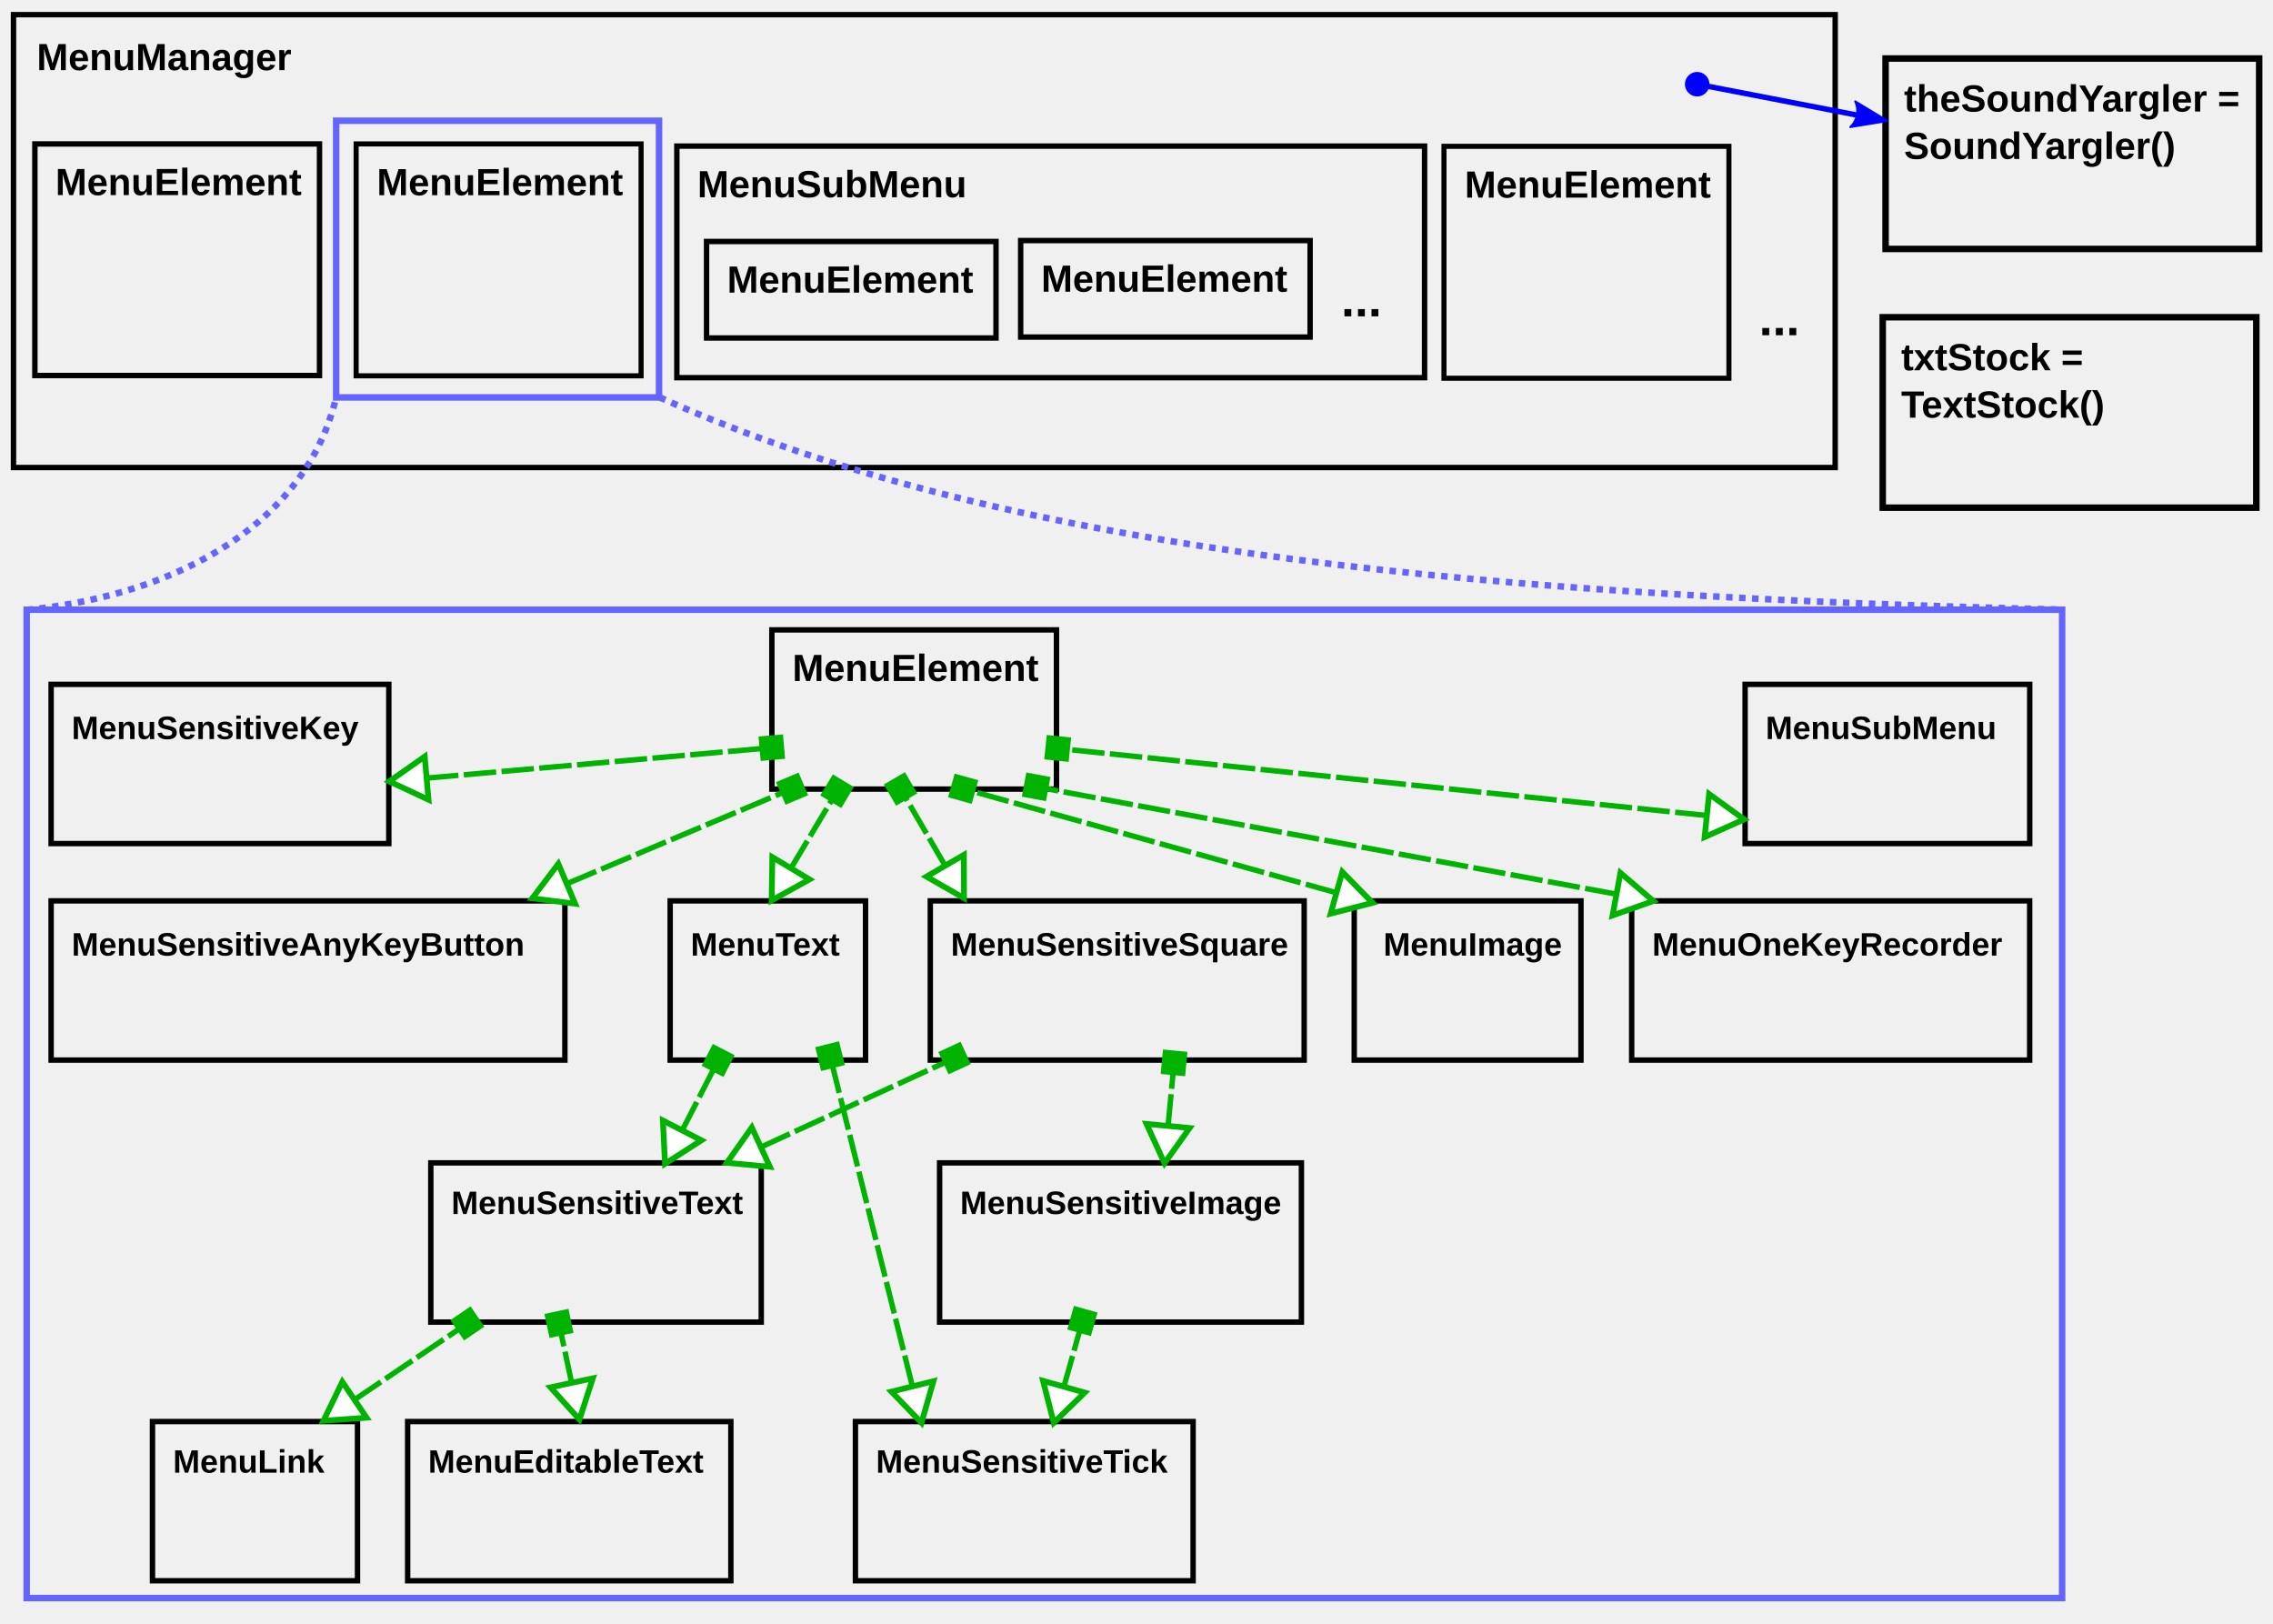
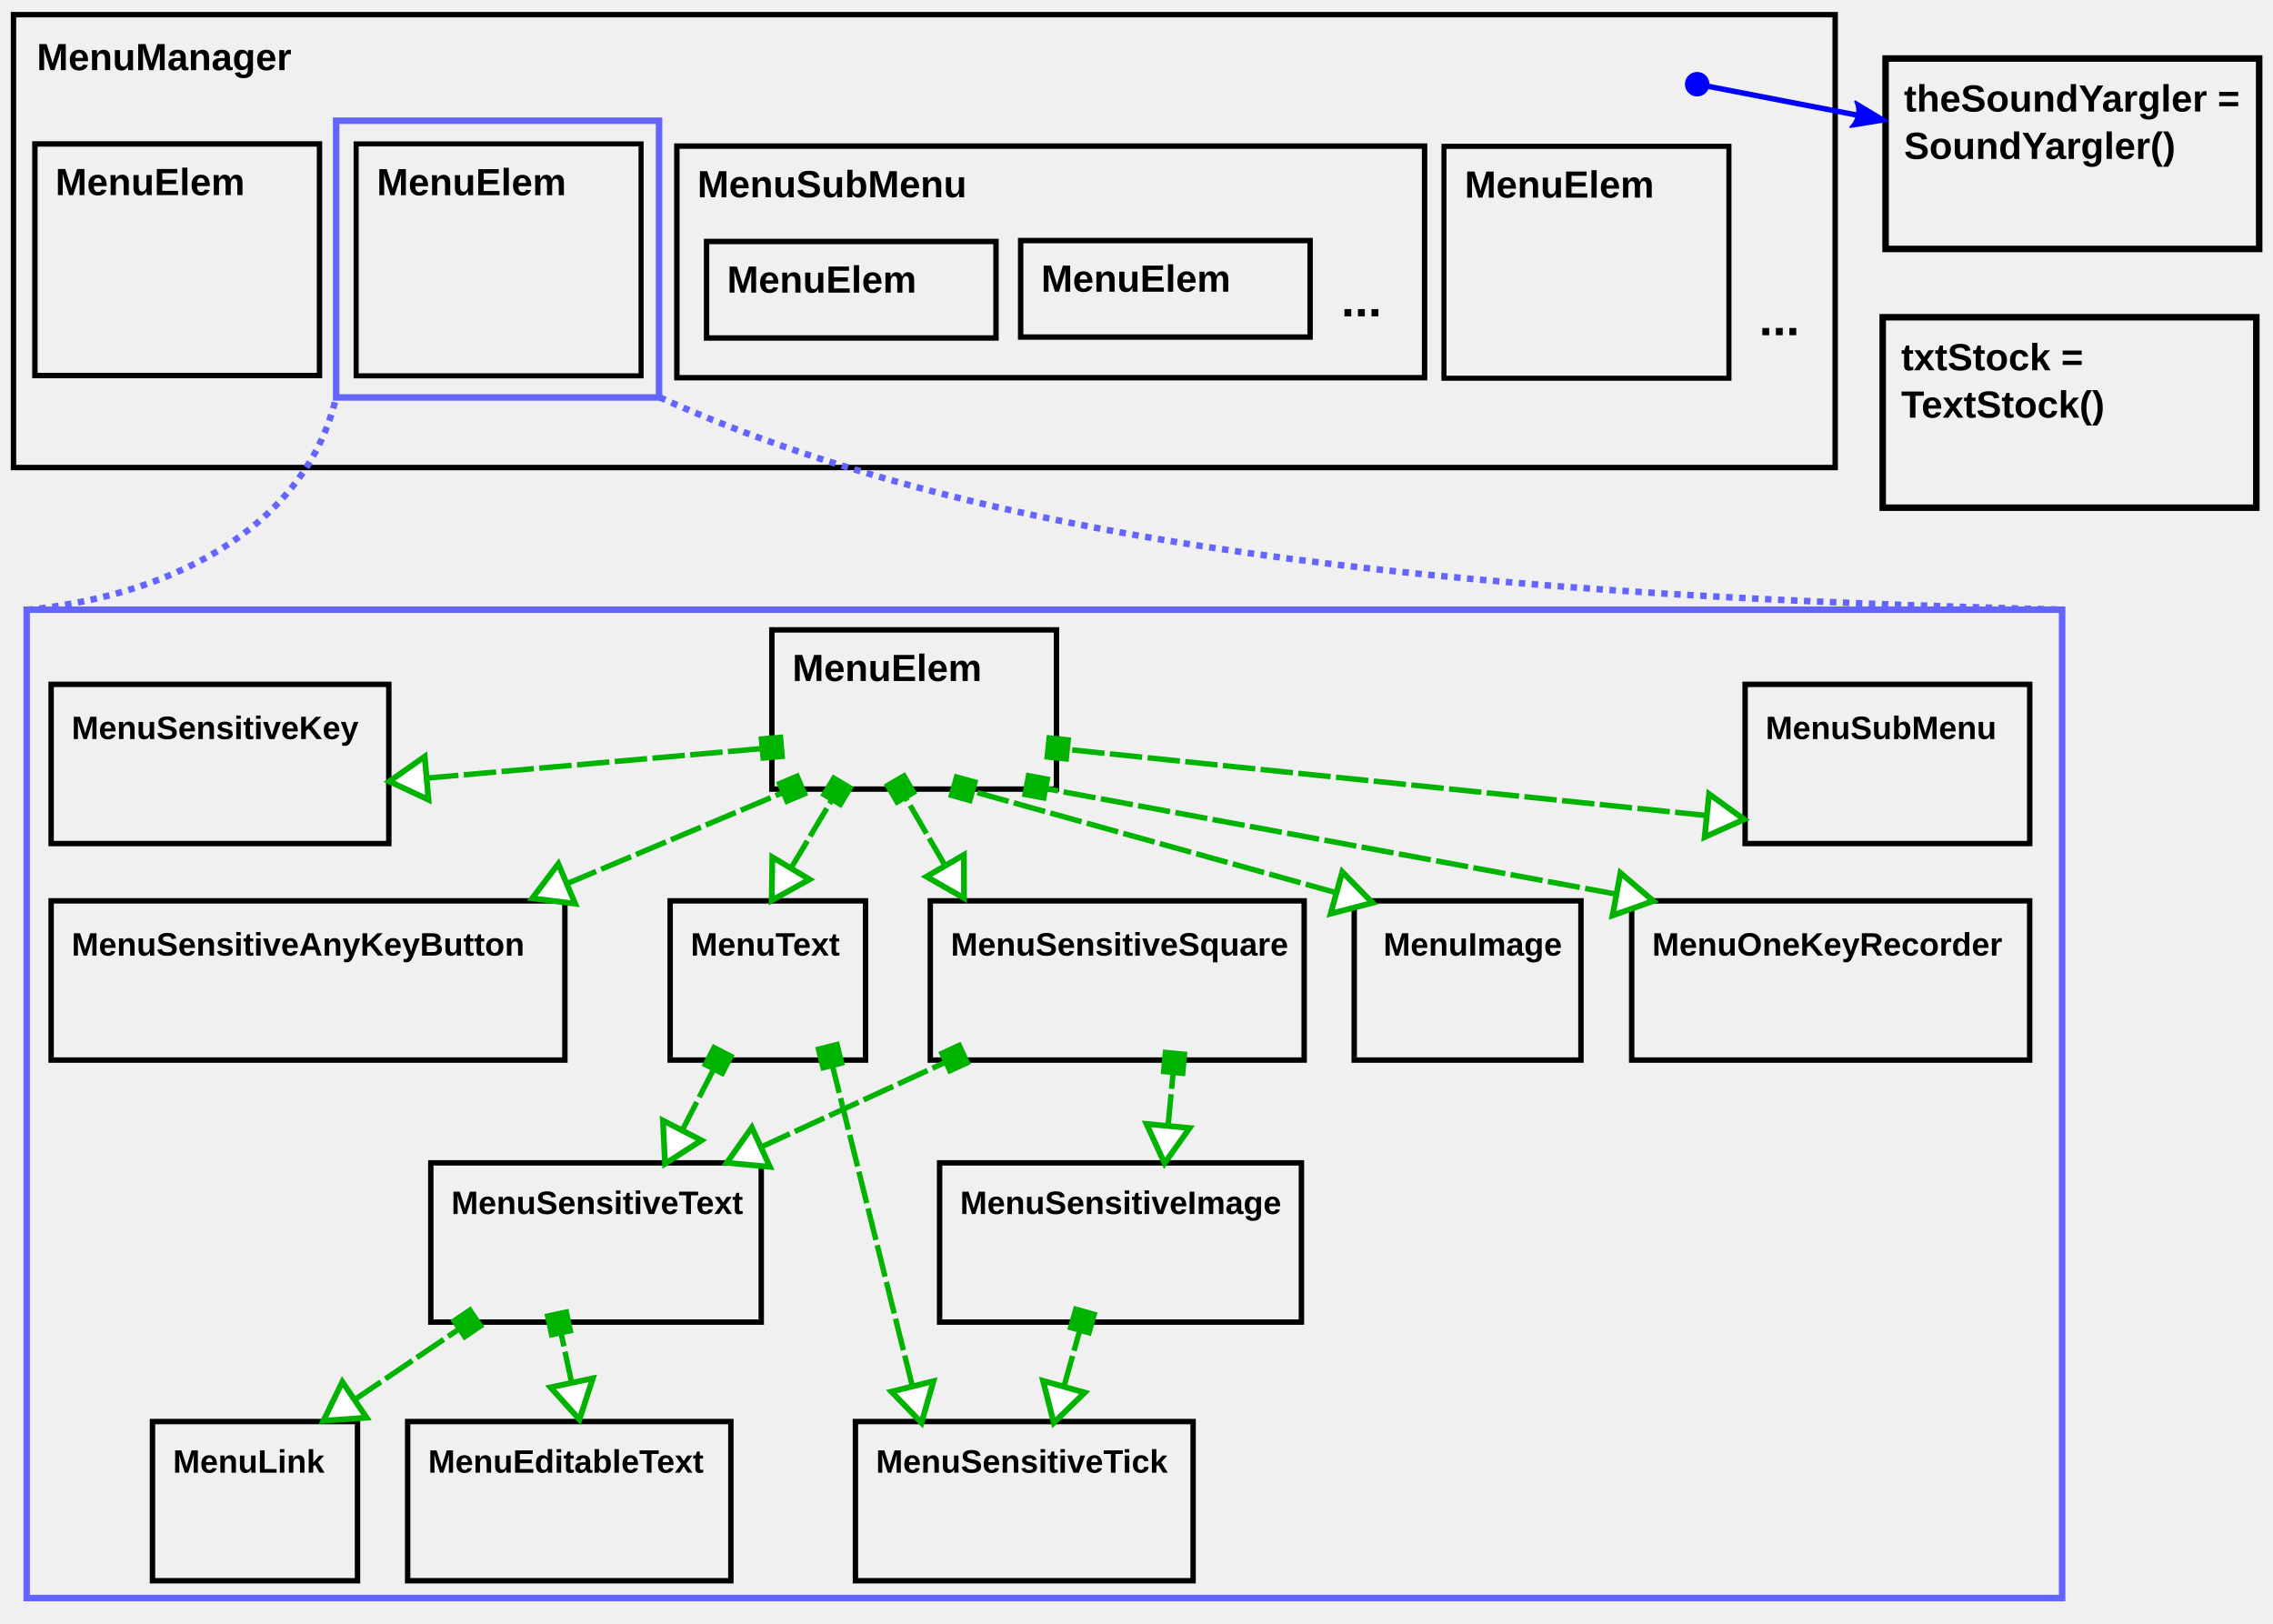
<svg xmlns="http://www.w3.org/2000/svg" width="1050" height="750" viewBox="0 0 1050 750" id="svg2" version="1.1">
  <defs id="defs4">
    <marker orient="auto" refY="0" refX="0" id="EmptyTriangleInL" style="overflow:visible">
      <path id="path4899" d="m 5.77,0 -8.65,5 0,-10 8.65,5 z" style="fill:#ffffff;fill-rule:evenodd;stroke:#00b300;stroke-width:1pt;stroke-opacity:1" transform="matrix(-0.8,0,0,-0.8,4.8,0)" />
    </marker>
    <marker orient="auto" refY="0" refX="0" id="SquareM-2" style="overflow:visible">
      <path id="path4821-5" d="M -5,-5 -5,5 5,5 5,-5 -5,-5 Z" style="fill:#00b300;fill-opacity:1;fill-rule:evenodd;stroke:#00b300;stroke-width:1pt;stroke-opacity:1" transform="scale(0.4,0.4)" />
    </marker>
    <marker orient="auto" refY="0" refX="0" id="EmptyTriangleInL-7" style="overflow:visible">
      <path id="path4899-5" d="m 5.77,0 -8.65,5 0,-10 8.65,5 z" style="fill:#ffffff;fill-rule:evenodd;stroke:#00b300;stroke-width:1pt;stroke-opacity:1" transform="matrix(-0.8,0,0,-0.8,4.8,0)" />
    </marker>
    <marker orient="auto" refY="0" refX="0" id="SquareM-2-8" style="overflow:visible">
      <path id="path4821-5-1" d="M -5,-5 -5,5 5,5 5,-5 -5,-5 Z" style="fill:#00b300;fill-opacity:1;fill-rule:evenodd;stroke:#00b300;stroke-width:1pt;stroke-opacity:1" transform="scale(0.4,0.4)" />
    </marker>
    <marker orient="auto" refY="0" refX="0" id="EmptyTriangleInL-77" style="overflow:visible">
      <path id="path4899-8" d="m 5.77,0 -8.65,5 0,-10 8.65,5 z" style="fill:#ffffff;fill-rule:evenodd;stroke:#00b300;stroke-width:1pt;stroke-opacity:1" transform="matrix(-0.8,0,0,-0.8,4.8,0)" />
    </marker>
    <marker orient="auto" refY="0" refX="0" id="SquareM-2-7" style="overflow:visible">
      <path id="path4821-5-5" d="M -5,-5 -5,5 5,5 5,-5 -5,-5 Z" style="fill:#00b300;fill-opacity:1;fill-rule:evenodd;stroke:#00b300;stroke-width:1pt;stroke-opacity:1" transform="scale(0.4,0.4)" />
    </marker>
    <marker orient="auto" refY="0" refX="0" id="EmptyTriangleInL-4" style="overflow:visible">
      <path id="path4899-83" d="m 5.77,0 -8.65,5 0,-10 8.65,5 z" style="fill:#ffffff;fill-rule:evenodd;stroke:#00b300;stroke-width:1pt;stroke-opacity:1" transform="matrix(-0.8,0,0,-0.8,4.8,0)" />
    </marker>
    <marker orient="auto" refY="0" refX="0" id="SquareM-2-6" style="overflow:visible">
      <path id="path4821-5-9" d="M -5,-5 -5,5 5,5 5,-5 -5,-5 Z" style="fill:#00b300;fill-opacity:1;fill-rule:evenodd;stroke:#00b300;stroke-width:1pt;stroke-opacity:1" transform="scale(0.4,0.4)" />
    </marker>
    <marker orient="auto" refY="0" refX="0" id="EmptyTriangleInL-76" style="overflow:visible">
      <path id="path4899-3" d="m 5.77,0 -8.65,5 0,-10 8.65,5 z" style="fill:#ffffff;fill-rule:evenodd;stroke:#00b300;stroke-width:1pt;stroke-opacity:1" transform="matrix(-0.8,0,0,-0.8,4.8,0)" />
    </marker>
    <marker orient="auto" refY="0" refX="0" id="SquareM-2-63" style="overflow:visible">
      <path id="path4821-5-8" d="M -5,-5 -5,5 5,5 5,-5 -5,-5 Z" style="fill:#00b300;fill-opacity:1;fill-rule:evenodd;stroke:#00b300;stroke-width:1pt;stroke-opacity:1" transform="scale(0.4,0.4)" />
    </marker>
    <marker orient="auto" refY="0" refX="0" id="EmptyTriangleInL-0" style="overflow:visible">
      <path id="path4899-81" d="m 5.77,0 -8.65,5 0,-10 8.65,5 z" style="fill:#ffffff;fill-rule:evenodd;stroke:#00b300;stroke-width:1pt;stroke-opacity:1" transform="matrix(-0.8,0,0,-0.8,4.8,0)" />
    </marker>
    <marker orient="auto" refY="0" refX="0" id="SquareM-2-9" style="overflow:visible">
      <path id="path4821-5-7" d="M -5,-5 -5,5 5,5 5,-5 -5,-5 Z" style="fill:#00b300;fill-opacity:1;fill-rule:evenodd;stroke:#00b300;stroke-width:1pt;stroke-opacity:1" transform="scale(0.4,0.4)" />
    </marker>
    <marker orient="auto" refY="0" refX="0" id="EmptyTriangleInL-41" style="overflow:visible">
      <path id="path4899-0" d="m 5.77,0 -8.65,5 0,-10 8.65,5 z" style="fill:#ffffff;fill-rule:evenodd;stroke:#00b300;stroke-width:1pt;stroke-opacity:1" transform="matrix(-0.8,0,0,-0.8,4.8,0)" />
    </marker>
    <marker orient="auto" refY="0" refX="0" id="SquareM-2-3" style="overflow:visible">
      <path id="path4821-5-81" d="M -5,-5 -5,5 5,5 5,-5 -5,-5 Z" style="fill:#00b300;fill-opacity:1;fill-rule:evenodd;stroke:#00b300;stroke-width:1pt;stroke-opacity:1" transform="scale(0.4,0.4)" />
    </marker>
    <marker orient="auto" refY="0" refX="0" id="Arrow2Mstart-9" style="overflow:visible">
      <path id="path4772-08" style="fill:#0000ff;fill-opacity:1;fill-rule:evenodd;stroke:#0000ff;stroke-width:0.625;stroke-linejoin:round;stroke-opacity:1" d="M 8.719,4.034 -2.207,0.016 8.719,-4.002 c -1.745,2.372 -1.735,5.617 -6e-7,8.035 z" transform="scale(0.6,0.6)" />
    </marker>
    <marker orient="auto" refY="0" refX="0" id="DotM-09" style="overflow:visible">
      <path id="path4812-38" d="m -2.5,-1 c 0,2.76 -2.24,5 -5,5 -2.76,0 -5,-2.24 -5,-5 0,-2.76 2.24,-5 5,-5 2.76,0 5,2.24 5,5 z" style="fill:#0000ff;fill-opacity:1;fill-rule:evenodd;stroke:#0000ff;stroke-width:1pt;stroke-opacity:1" transform="matrix(0.4,0,0,0.4,2.96,0.4)" />
    </marker>
    <marker orient="auto" refY="0" refX="0" id="EmptyTriangleInL-77-8" style="overflow:visible">
      <path id="path4899-8-9" d="m 5.77,0 -8.65,5 0,-10 8.65,5 z" style="fill:#ffffff;fill-rule:evenodd;stroke:#00b300;stroke-width:1pt;stroke-opacity:1" transform="matrix(-0.8,0,0,-0.8,4.8,0)" />
    </marker>
    <marker orient="auto" refY="0" refX="0" id="SquareM-2-7-6" style="overflow:visible">
      <path id="path4821-5-5-0" d="M -5,-5 -5,5 5,5 5,-5 -5,-5 Z" style="fill:#00b300;fill-opacity:1;fill-rule:evenodd;stroke:#00b300;stroke-width:1pt;stroke-opacity:1" transform="scale(0.4,0.4)" />
    </marker>
    <marker orient="auto" refY="0" refX="0" id="EmptyTriangleInL-77-4" style="overflow:visible">
      <path id="path4899-8-2" d="m 5.77,0 -8.65,5 0,-10 8.65,5 z" style="fill:#ffffff;fill-rule:evenodd;stroke:#00b300;stroke-width:1pt;stroke-opacity:1" transform="matrix(-0.8,0,0,-0.8,4.8,0)" />
    </marker>
    <marker orient="auto" refY="0" refX="0" id="SquareM-2-7-1" style="overflow:visible">
      <path id="path4821-5-5-7" d="M -5,-5 -5,5 5,5 5,-5 -5,-5 Z" style="fill:#00b300;fill-opacity:1;fill-rule:evenodd;stroke:#00b300;stroke-width:1pt;stroke-opacity:1" transform="scale(0.4,0.4)" />
    </marker>
    <marker orient="auto" refY="0" refX="0" id="EmptyTriangleInL-77-7" style="overflow:visible">
      <path id="path4899-8-5" d="m 5.77,0 -8.65,5 0,-10 8.65,5 z" style="fill:#ffffff;fill-rule:evenodd;stroke:#00b300;stroke-width:1pt;stroke-opacity:1" transform="matrix(-0.8,0,0,-0.8,4.8,0)" />
    </marker>
    <marker orient="auto" refY="0" refX="0" id="SquareM-2-7-7" style="overflow:visible">
      <path id="path4821-5-5-2" d="M -5,-5 -5,5 5,5 5,-5 -5,-5 Z" style="fill:#00b300;fill-opacity:1;fill-rule:evenodd;stroke:#00b300;stroke-width:1pt;stroke-opacity:1" transform="scale(0.4,0.4)" />
    </marker>
    <marker orient="auto" refY="0" refX="0" id="EmptyTriangleInL-77-3" style="overflow:visible">
      <path id="path4899-8-7" d="m 5.77,0 -8.65,5 0,-10 8.65,5 z" style="fill:#ffffff;fill-rule:evenodd;stroke:#00b300;stroke-width:1pt;stroke-opacity:1" transform="matrix(-0.8,0,0,-0.8,4.8,0)" />
    </marker>
    <marker orient="auto" refY="0" refX="0" id="SquareM-2-7-76" style="overflow:visible">
      <path id="path4821-5-5-79" d="M -5,-5 -5,5 5,5 5,-5 -5,-5 Z" style="fill:#00b300;fill-opacity:1;fill-rule:evenodd;stroke:#00b300;stroke-width:1pt;stroke-opacity:1" transform="scale(0.4,0.4)" />
    </marker>
    <marker orient="auto" refY="0" refX="0" id="EmptyTriangleInL-77-0" style="overflow:visible">
      <path id="path4899-8-4" d="m 5.77,0 -8.65,5 0,-10 8.65,5 z" style="fill:#ffffff;fill-rule:evenodd;stroke:#00b300;stroke-width:1pt;stroke-opacity:1" transform="matrix(-0.8,0,0,-0.8,4.8,0)" />
    </marker>
    <marker orient="auto" refY="0" refX="0" id="SquareM-2-7-73" style="overflow:visible">
      <path id="path4821-5-5-5" d="M -5,-5 -5,5 5,5 5,-5 -5,-5 Z" style="fill:#00b300;fill-opacity:1;fill-rule:evenodd;stroke:#00b300;stroke-width:1pt;stroke-opacity:1" transform="scale(0.4,0.4)" />
    </marker>
    <marker orient="auto" refY="0" refX="0" id="EmptyTriangleInL-77-05" style="overflow:visible">
      <path id="path4899-8-1" d="m 5.77,0 -8.65,5 0,-10 8.65,5 z" style="fill:#ffffff;fill-rule:evenodd;stroke:#00b300;stroke-width:1pt;stroke-opacity:1" transform="matrix(-0.8,0,0,-0.8,4.8,0)" />
    </marker>
    <marker orient="auto" refY="0" refX="0" id="SquareM-2-7-78" style="overflow:visible">
      <path id="path4821-5-5-6" d="M -5,-5 -5,5 5,5 5,-5 -5,-5 Z" style="fill:#00b300;fill-opacity:1;fill-rule:evenodd;stroke:#00b300;stroke-width:1pt;stroke-opacity:1" transform="scale(0.4,0.4)" />
    </marker>
    <marker orient="auto" refY="0" refX="0" id="EmptyTriangleInL-77-2" style="overflow:visible">
      <path id="path4899-8-57" d="m 5.77,0 -8.65,5 0,-10 8.65,5 z" style="fill:#ffffff;fill-rule:evenodd;stroke:#00b300;stroke-width:1pt;stroke-opacity:1" transform="matrix(-0.8,0,0,-0.8,4.8,0)" />
    </marker>
    <marker orient="auto" refY="0" refX="0" id="SquareM-2-7-75" style="overflow:visible">
      <path id="path4821-5-5-68" d="M -5,-5 -5,5 5,5 5,-5 -5,-5 Z" style="fill:#00b300;fill-opacity:1;fill-rule:evenodd;stroke:#00b300;stroke-width:1pt;stroke-opacity:1" transform="scale(0.4,0.4)" />
    </marker>
  </defs>
  <g id="layer1" transform="translate(0,-302.3621)">
    <rect style="fill:none;fill-opacity:1;stroke:#000000;stroke-width:2.5;stroke-miterlimit:4;stroke-dasharray:none;stroke-dashoffset:11.75;stroke-opacity:1" id="rect4136" width="841.518" height="209.178" x="6.232" y="309.135" />
    <text xml:space="preserve" style="font-style:normal;font-variant:normal;font-weight:bold;font-stretch:normal;font-size:17.5px;line-height:125%;font-family:Arial;-inkscape-font-specification:'Arial Bold';letter-spacing:0px;word-spacing:0px;fill:#000000;fill-opacity:1;stroke:none;stroke-width:1px;stroke-linecap:butt;stroke-linejoin:miter;stroke-opacity:1" x="16.976" y="334.765" id="text4138">
      <tspan id="tspan4140" x="16.976" y="334.765" style="font-style:normal;font-variant:normal;font-weight:bold;font-stretch:normal;font-size:17.5px;font-family:Arial;-inkscape-font-specification:'Arial Bold'">MenuManager</tspan>
    </text>
    <rect style="fill:none;fill-opacity:1;stroke:#000000;stroke-width:2.5;stroke-miterlimit:4;stroke-dasharray:none;stroke-dashoffset:11.75;stroke-opacity:1" id="rect6033" width="131.479" height="106.966" x="16.112" y="368.85" />
    <text xml:space="preserve" style="font-style:normal;font-variant:normal;font-weight:bold;font-stretch:normal;font-size:17.5px;line-height:125%;font-family:Arial;-inkscape-font-specification:'Arial Bold';letter-spacing:0px;word-spacing:0px;fill:#000000;fill-opacity:1;stroke:none;stroke-width:1px;stroke-linecap:butt;stroke-linejoin:miter;stroke-opacity:1" x="25.585" y="392.475" id="text4138-6">
-       <tspan id="tspan4140-0" x="25.585" y="392.475" style="font-style:normal;font-variant:normal;font-weight:bold;font-stretch:normal;font-size:17.5px;font-family:Arial;-inkscape-font-specification:'Arial Bold'">MenuElement</tspan>
+       <tspan id="tspan4140-0" x="25.585" y="392.475" style="font-style:normal;font-variant:normal;font-weight:bold;font-stretch:normal;font-size:17.5px;font-family:Arial;-inkscape-font-specification:'Arial Bold'">MenuElem</tspan>
    </text>
    <rect style="fill:none;fill-opacity:1;stroke:#000000;stroke-width:2.349;stroke-miterlimit:4;stroke-dasharray:none;stroke-dashoffset:11.75;stroke-opacity:1" id="rect6033-5" width="131.63" height="107.117" x="164.514" y="368.835" />
    <text xml:space="preserve" style="font-style:normal;font-variant:normal;font-weight:bold;font-stretch:normal;font-size:17.5px;line-height:125%;font-family:Arial;-inkscape-font-specification:'Arial Bold';letter-spacing:0px;word-spacing:0px;fill:#000000;fill-opacity:1;stroke:none;stroke-width:1px;stroke-linecap:butt;stroke-linejoin:miter;stroke-opacity:1" x="174.062" y="392.535" id="text4138-6-5">
-       <tspan id="tspan4140-0-7" x="174.062" y="392.535" style="font-style:normal;font-variant:normal;font-weight:bold;font-stretch:normal;font-size:17.5px;font-family:Arial;-inkscape-font-specification:'Arial Bold'">MenuElement</tspan>
+       <tspan id="tspan4140-0-7" x="174.062" y="392.535" style="font-style:normal;font-variant:normal;font-weight:bold;font-stretch:normal;font-size:17.5px;font-family:Arial;-inkscape-font-specification:'Arial Bold'">MenuElem</tspan>
    </text>
    <rect style="fill:none;fill-opacity:1;stroke:#000000;stroke-width:2.349;stroke-miterlimit:4;stroke-dasharray:none;stroke-dashoffset:11.75;stroke-opacity:1" id="rect6033-4" width="131.63" height="107.117" x="667.035" y="369.949" />
    <text xml:space="preserve" style="font-style:normal;font-variant:normal;font-weight:bold;font-stretch:normal;font-size:17.5px;line-height:125%;font-family:Arial;-inkscape-font-specification:'Arial Bold';letter-spacing:0px;word-spacing:0px;fill:#000000;fill-opacity:1;stroke:none;stroke-width:1px;stroke-linecap:butt;stroke-linejoin:miter;stroke-opacity:1" x="676.584" y="393.649" id="text4138-6-0">
-       <tspan id="tspan4140-0-9" x="676.584" y="393.649" style="font-style:normal;font-variant:normal;font-weight:bold;font-stretch:normal;font-size:17.5px;font-family:Arial;-inkscape-font-specification:'Arial Bold'">MenuElement</tspan>
+       <tspan id="tspan4140-0-9" x="676.584" y="393.649" style="font-style:normal;font-variant:normal;font-weight:bold;font-stretch:normal;font-size:17.5px;font-family:Arial;-inkscape-font-specification:'Arial Bold'">MenuElem</tspan>
    </text>
    <text xml:space="preserve" style="font-style:normal;font-weight:normal;font-size:40px;line-height:125%;font-family:sans-serif;letter-spacing:0px;word-spacing:0px;fill:#000000;fill-opacity:1;stroke:none;stroke-width:1px;stroke-linecap:butt;stroke-linejoin:miter;stroke-opacity:1" x="812.572" y="457.192" id="text4272">
      <tspan id="tspan4274" x="812.572" y="457.192" style="font-style:normal;font-variant:normal;font-weight:bold;font-stretch:normal;font-size:22.5px;font-family:Arial;-inkscape-font-specification:'Arial Bold'">...</tspan>
    </text>
    <rect style="fill:none;fill-opacity:1;stroke:#000000;stroke-width:2.5;stroke-miterlimit:4;stroke-dasharray:none;stroke-dashoffset:11.75;stroke-opacity:1" id="rect6033-5-3" width="345.411" height="106.966" x="312.666" y="369.848" />
    <text xml:space="preserve" style="font-style:normal;font-variant:normal;font-weight:bold;font-stretch:normal;font-size:17.5px;line-height:125%;font-family:Arial;-inkscape-font-specification:'Arial Bold';letter-spacing:0px;word-spacing:0px;fill:#000000;fill-opacity:1;stroke:none;stroke-width:1px;stroke-linecap:butt;stroke-linejoin:miter;stroke-opacity:1" x="322.139" y="393.473" id="text4138-6-5-8">
      <tspan id="tspan4140-0-7-9" x="322.139" y="393.473" style="font-style:normal;font-variant:normal;font-weight:bold;font-stretch:normal;font-size:17.5px;font-family:Arial;-inkscape-font-specification:'Arial Bold'">MenuSubMenu</tspan>
    </text>
    <rect style="fill:none;fill-opacity:1;stroke:#000000;stroke-width:2.5;stroke-miterlimit:4;stroke-dasharray:none;stroke-dashoffset:11.75;stroke-opacity:1" id="rect6033-8" width="133.708" height="44.569" x="326.389" y="413.905" />
    <text xml:space="preserve" style="font-style:normal;font-variant:normal;font-weight:bold;font-stretch:normal;font-size:17.5px;line-height:125%;font-family:Arial;-inkscape-font-specification:'Arial Bold';letter-spacing:0px;word-spacing:0px;fill:#000000;fill-opacity:1;stroke:none;stroke-width:1px;stroke-linecap:butt;stroke-linejoin:miter;stroke-opacity:1" x="335.862" y="437.529" id="text4138-6-6">
-       <tspan id="tspan4140-0-2" x="335.862" y="437.529" style="font-style:normal;font-variant:normal;font-weight:bold;font-stretch:normal;font-size:17.5px;font-family:Arial;-inkscape-font-specification:'Arial Bold'">MenuElement</tspan>
+       <tspan id="tspan4140-0-2" x="335.862" y="437.529" style="font-style:normal;font-variant:normal;font-weight:bold;font-stretch:normal;font-size:17.5px;font-family:Arial;-inkscape-font-specification:'Arial Bold'">MenuElem</tspan>
    </text>
    <rect style="fill:none;fill-opacity:1;stroke:#000000;stroke-width:2.5;stroke-miterlimit:4;stroke-dasharray:none;stroke-dashoffset:11.75;stroke-opacity:1" id="rect6033-8-9" width="133.708" height="44.569" x="471.488" y="413.48" />
    <text xml:space="preserve" style="font-style:normal;font-variant:normal;font-weight:bold;font-stretch:normal;font-size:17.5px;line-height:125%;font-family:Arial;-inkscape-font-specification:'Arial Bold';letter-spacing:0px;word-spacing:0px;fill:#000000;fill-opacity:1;stroke:none;stroke-width:1px;stroke-linecap:butt;stroke-linejoin:miter;stroke-opacity:1" x="480.96" y="437.104" id="text4138-6-6-9">
-       <tspan id="tspan4140-0-2-5" x="480.96" y="437.104" style="font-style:normal;font-variant:normal;font-weight:bold;font-stretch:normal;font-size:17.5px;font-family:Arial;-inkscape-font-specification:'Arial Bold'">MenuElement</tspan>
+       <tspan id="tspan4140-0-2-5" x="480.96" y="437.104" style="font-style:normal;font-variant:normal;font-weight:bold;font-stretch:normal;font-size:17.5px;font-family:Arial;-inkscape-font-specification:'Arial Bold'">MenuElem</tspan>
    </text>
    <text xml:space="preserve" style="font-style:normal;font-weight:normal;font-size:40px;line-height:125%;font-family:sans-serif;letter-spacing:0px;word-spacing:0px;fill:#000000;fill-opacity:1;stroke:none;stroke-width:1px;stroke-linecap:butt;stroke-linejoin:miter;stroke-opacity:1" x="619.528" y="448.474" id="text4272-8">
      <tspan id="tspan4274-2" x="619.528" y="448.474" style="font-style:normal;font-variant:normal;font-weight:bold;font-stretch:normal;font-size:22.5px;font-family:Arial;-inkscape-font-specification:'Arial Bold'">...</tspan>
    </text>
    <rect style="fill:none;stroke:#000000;stroke-width:3;stroke-miterlimit:4;stroke-dasharray:none;stroke-opacity:1" id="rect4162-8" width="172.582" height="87.965" x="871.033" y="329.385" />
    <text xml:space="preserve" style="font-style:normal;font-weight:normal;font-size:40px;line-height:125%;font-family:sans-serif;letter-spacing:0px;word-spacing:0px;fill:#000000;fill-opacity:1;stroke:none;stroke-width:1px;stroke-linecap:butt;stroke-linejoin:miter;stroke-opacity:1" x="879.543" y="353.888" id="text4170-8-7-6">
      <tspan id="tspan4172-9-6-7" x="879.543" y="353.888" style="font-style:normal;font-variant:normal;font-weight:bold;font-stretch:normal;font-size:17.5px;font-family:Arial;-inkscape-font-specification:'Arial Bold'">theSoundYargler = </tspan>
      <tspan x="879.543" y="375.763" style="font-style:normal;font-variant:normal;font-weight:bold;font-stretch:normal;font-size:17.5px;font-family:Arial;-inkscape-font-specification:'Arial Bold'" id="tspan4467">SoundYargler()</tspan>
    </text>
    <rect style="fill:none;stroke:#6464ff;stroke-width:3;stroke-miterlimit:4;stroke-dasharray:none;stroke-dashoffset:0;stroke-opacity:1" id="rect26629-2" width="149.154" height="127.81" x="155.283" y="358.132" />
    <rect style="fill:none;stroke:#6464ff;stroke-width:3;stroke-miterlimit:4;stroke-dasharray:none;stroke-dashoffset:0;stroke-opacity:1" id="rect26629-2-7" width="940.257" height="456.508" x="12.333" y="583.992" />
    <rect style="fill:none;fill-opacity:1;stroke:#000000;stroke-width:2.5;stroke-miterlimit:4;stroke-dasharray:none;stroke-dashoffset:11.75;stroke-opacity:1" id="rect6033-1" width="131.479" height="73.539" x="356.553" y="593.299" />
    <text xml:space="preserve" style="font-style:normal;font-variant:normal;font-weight:bold;font-stretch:normal;font-size:17.5px;line-height:125%;font-family:Arial;-inkscape-font-specification:'Arial Bold';letter-spacing:0px;word-spacing:0px;fill:#000000;fill-opacity:1;stroke:none;stroke-width:1px;stroke-linecap:butt;stroke-linejoin:miter;stroke-opacity:1" x="366.026" y="616.924" id="text4138-6-66">
-       <tspan id="tspan4140-0-99" x="366.026" y="616.924" style="font-style:normal;font-variant:normal;font-weight:bold;font-stretch:normal;font-size:17.5px;font-family:Arial;-inkscape-font-specification:'Arial Bold'">MenuElement</tspan>
+       <tspan id="tspan4140-0-99" x="366.026" y="616.924" style="font-style:normal;font-variant:normal;font-weight:bold;font-stretch:normal;font-size:17.5px;font-family:Arial;-inkscape-font-specification:'Arial Bold'">MenuElem</tspan>
    </text>
    <rect style="fill:none;fill-opacity:1;stroke:#000000;stroke-width:2.5;stroke-miterlimit:4;stroke-dasharray:none;stroke-dashoffset:11.75;stroke-opacity:1" id="rect6033-1-3" width="155.992" height="73.539" x="23.615" y="618.466" />
    <text xml:space="preserve" style="font-style:normal;font-variant:normal;font-weight:bold;font-stretch:normal;font-size:15px;line-height:125%;font-family:Arial;-inkscape-font-specification:'Arial Bold';letter-spacing:0px;word-spacing:0px;fill:#000000;fill-opacity:1;stroke:none;stroke-width:1px;stroke-linecap:butt;stroke-linejoin:miter;stroke-opacity:1" x="33.088" y="643.743" id="text4138-6-66-7">
      <tspan id="tspan4140-0-99-1" x="33.088" y="643.743" style="font-style:normal;font-variant:normal;font-weight:bold;font-stretch:normal;font-size:15px;font-family:Arial;-inkscape-font-specification:'Arial Bold'">MenuSensitiveKey</tspan>
    </text>
    <rect style="fill:none;fill-opacity:1;stroke:#000000;stroke-width:2.5;stroke-miterlimit:4;stroke-dasharray:none;stroke-dashoffset:11.75;stroke-opacity:1" id="rect6033-1-5" width="167.134" height="73.539" x="434.044" y="839.488" />
    <text xml:space="preserve" style="font-style:normal;font-variant:normal;font-weight:bold;font-stretch:normal;font-size:15px;line-height:125%;font-family:Arial;-inkscape-font-specification:'Arial Bold';letter-spacing:0px;word-spacing:0px;fill:#000000;fill-opacity:1;stroke:none;stroke-width:1px;stroke-linecap:butt;stroke-linejoin:miter;stroke-opacity:1" x="443.517" y="863.112" id="text4138-6-66-8">
      <tspan id="tspan4140-0-99-8" x="443.517" y="863.112" style="font-style:normal;font-variant:normal;font-weight:bold;font-stretch:normal;font-size:15px;font-family:Arial;-inkscape-font-specification:'Arial Bold'">MenuSensitiveImage</tspan>
    </text>
    <rect style="fill:none;fill-opacity:1;stroke:#000000;stroke-width:2.5;stroke-miterlimit:4;stroke-dasharray:none;stroke-dashoffset:11.75;stroke-opacity:1" id="rect6033-1-2" width="155.992" height="73.539" x="395.159" y="958.967" />
    <text xml:space="preserve" style="font-style:normal;font-variant:normal;font-weight:bold;font-stretch:normal;font-size:15px;line-height:125%;font-family:Arial;-inkscape-font-specification:'Arial Bold';letter-spacing:0px;word-spacing:0px;fill:#000000;fill-opacity:1;stroke:none;stroke-width:1px;stroke-linecap:butt;stroke-linejoin:miter;stroke-opacity:1" x="404.631" y="982.592" id="text4138-6-66-4">
      <tspan id="tspan4140-0-99-2" x="404.631" y="982.592" style="font-style:normal;font-variant:normal;font-weight:bold;font-stretch:normal;font-size:15px;font-family:Arial;-inkscape-font-specification:'Arial Bold'">MenuSensitiveTick</tspan>
    </text>
    <rect style="fill:none;fill-opacity:1;stroke:#000000;stroke-width:2.5;stroke-miterlimit:4;stroke-dasharray:none;stroke-dashoffset:11.75;stroke-opacity:1" id="rect6033-1-3-7" width="237.331" height="73.539" x="23.615" y="718.466" />
    <text xml:space="preserve" style="font-style:normal;font-variant:normal;font-weight:bold;font-stretch:normal;font-size:15px;line-height:125%;font-family:Arial;-inkscape-font-specification:'Arial Bold';letter-spacing:0px;word-spacing:0px;fill:#000000;fill-opacity:1;stroke:none;stroke-width:1px;stroke-linecap:butt;stroke-linejoin:miter;stroke-opacity:1" x="33.088" y="743.743" id="text4138-6-66-7-5">
      <tspan id="tspan4140-0-99-1-1" x="33.088" y="743.743" style="font-style:normal;font-variant:normal;font-weight:bold;font-stretch:normal;font-size:15px;font-family:Arial;-inkscape-font-specification:'Arial Bold'">MenuSensitiveAnyKeyButton</tspan>
    </text>
    <rect style="fill:none;fill-opacity:1;stroke:#000000;stroke-width:2.5;stroke-miterlimit:4;stroke-dasharray:none;stroke-dashoffset:11.75;stroke-opacity:1" id="rect6033-1-3-4" width="172.706" height="73.539" x="429.744" y="718.466" />
    <text xml:space="preserve" style="font-style:normal;font-variant:normal;font-weight:bold;font-stretch:normal;font-size:15px;line-height:125%;font-family:Arial;-inkscape-font-specification:'Arial Bold';letter-spacing:0px;word-spacing:0px;fill:#000000;fill-opacity:1;stroke:none;stroke-width:1px;stroke-linecap:butt;stroke-linejoin:miter;stroke-opacity:1" x="439.217" y="743.743" id="text4138-6-66-7-0">
      <tspan id="tspan4140-0-99-1-5" x="439.217" y="743.743" style="font-style:normal;font-variant:normal;font-weight:bold;font-stretch:normal;font-size:15px;font-family:Arial;-inkscape-font-specification:'Arial Bold'">MenuSensitiveSquare</tspan>
    </text>
    <rect style="fill:none;fill-opacity:1;stroke:#000000;stroke-width:2.5;stroke-miterlimit:4;stroke-dasharray:none;stroke-dashoffset:11.75;stroke-opacity:1" id="rect6033-1-3-79" width="183.848" height="73.539" x="753.744" y="718.466" />
    <text xml:space="preserve" style="font-style:normal;font-variant:normal;font-weight:bold;font-stretch:normal;font-size:15px;line-height:125%;font-family:Arial;-inkscape-font-specification:'Arial Bold';letter-spacing:0px;word-spacing:0px;fill:#000000;fill-opacity:1;stroke:none;stroke-width:1px;stroke-linecap:butt;stroke-linejoin:miter;stroke-opacity:1" x="763.217" y="743.743" id="text4138-6-66-7-9">
      <tspan id="tspan4140-0-99-1-2" x="763.217" y="743.743" style="font-style:normal;font-variant:normal;font-weight:bold;font-stretch:normal;font-size:15px;font-family:Arial;-inkscape-font-specification:'Arial Bold'">MenuOneKeyRecorder</tspan>
    </text>
    <rect style="fill:none;fill-opacity:1;stroke:#000000;stroke-width:2.5;stroke-miterlimit:4;stroke-dasharray:none;stroke-dashoffset:11.75;stroke-opacity:1" id="rect6033-1-3-5" width="131.479" height="73.539" x="806.141" y="618.466" />
    <text xml:space="preserve" style="font-style:normal;font-variant:normal;font-weight:bold;font-stretch:normal;font-size:15px;line-height:125%;font-family:Arial;-inkscape-font-specification:'Arial Bold';letter-spacing:0px;word-spacing:0px;fill:#000000;fill-opacity:1;stroke:none;stroke-width:1px;stroke-linecap:butt;stroke-linejoin:miter;stroke-opacity:1" x="815.614" y="643.743" id="text4138-6-66-7-04">
      <tspan id="tspan4140-0-99-1-0" x="815.614" y="643.743" style="font-style:normal;font-variant:normal;font-weight:bold;font-stretch:normal;font-size:15px;font-family:Arial;-inkscape-font-specification:'Arial Bold'">MenuSubMenu</tspan>
    </text>
    <rect style="fill:none;fill-opacity:1;stroke:#000000;stroke-width:2.5;stroke-miterlimit:4;stroke-dasharray:none;stroke-dashoffset:11.75;stroke-opacity:1" id="rect6033-1-3-44" width="104.738" height="73.539" x="625.576" y="718.466" />
    <text xml:space="preserve" style="font-style:normal;font-variant:normal;font-weight:bold;font-stretch:normal;font-size:15px;line-height:125%;font-family:Arial;-inkscape-font-specification:'Arial Bold';letter-spacing:0px;word-spacing:0px;fill:#000000;fill-opacity:1;stroke:none;stroke-width:1px;stroke-linecap:butt;stroke-linejoin:miter;stroke-opacity:1" x="639.049" y="743.743" id="text4138-6-66-7-52">
      <tspan id="tspan4140-0-99-1-59" x="639.049" y="743.743" style="font-style:normal;font-variant:normal;font-weight:bold;font-stretch:normal;font-size:15px;font-family:Arial;-inkscape-font-specification:'Arial Bold'">MenuImage</tspan>
    </text>
    <rect style="fill:none;fill-opacity:1;stroke:#000000;stroke-width:2.5;stroke-miterlimit:4;stroke-dasharray:none;stroke-dashoffset:11.75;stroke-opacity:1" id="rect6033-1-3-1" width="90.253" height="73.539" x="309.576" y="718.466" />
    <text xml:space="preserve" style="font-style:normal;font-variant:normal;font-weight:bold;font-stretch:normal;font-size:15px;line-height:125%;font-family:Arial;-inkscape-font-specification:'Arial Bold';letter-spacing:0px;word-spacing:0px;fill:#000000;fill-opacity:1;stroke:none;stroke-width:1px;stroke-linecap:butt;stroke-linejoin:miter;stroke-opacity:1" x="319.049" y="743.743" id="text4138-6-66-7-4">
      <tspan id="tspan4140-0-99-1-00" x="319.049" y="743.743" style="font-style:normal;font-variant:normal;font-weight:bold;font-stretch:normal;font-size:15px;font-family:Arial;-inkscape-font-specification:'Arial Bold'">MenuText</tspan>
    </text>
    <rect style="fill:none;fill-opacity:1;stroke:#000000;stroke-width:2.5;stroke-miterlimit:4;stroke-dasharray:none;stroke-dashoffset:11.75;stroke-opacity:1" id="rect6033-1-5-5" width="152.649" height="73.539" x="199.006" y="839.488" />
    <text xml:space="preserve" style="font-style:normal;font-variant:normal;font-weight:bold;font-stretch:normal;font-size:15px;line-height:125%;font-family:Arial;-inkscape-font-specification:'Arial Bold';letter-spacing:0px;word-spacing:0px;fill:#000000;fill-opacity:1;stroke:none;stroke-width:1px;stroke-linecap:butt;stroke-linejoin:miter;stroke-opacity:1" x="208.479" y="863.112" id="text4138-6-66-8-5">
      <tspan id="tspan4140-0-99-8-3" x="208.479" y="863.112" style="font-style:normal;font-variant:normal;font-weight:bold;font-stretch:normal;font-size:15px;font-family:Arial;-inkscape-font-specification:'Arial Bold'">MenuSensitiveText</tspan>
    </text>
    <rect style="fill:none;fill-opacity:1;stroke:#000000;stroke-width:2.5;stroke-miterlimit:4;stroke-dasharray:none;stroke-dashoffset:11.75;stroke-opacity:1" id="rect6033-1-2-3" width="94.71" height="73.539" x="70.437" y="958.967" />
    <text xml:space="preserve" style="font-style:normal;font-variant:normal;font-weight:bold;font-stretch:normal;font-size:15px;line-height:125%;font-family:Arial;-inkscape-font-specification:'Arial Bold';letter-spacing:0px;word-spacing:0px;fill:#000000;fill-opacity:1;stroke:none;stroke-width:1px;stroke-linecap:butt;stroke-linejoin:miter;stroke-opacity:1" x="79.91" y="982.592" id="text4138-6-66-4-6">
      <tspan id="tspan4140-0-99-2-4" x="79.91" y="982.592" style="font-style:normal;font-variant:normal;font-weight:bold;font-stretch:normal;font-size:15px;font-family:Arial;-inkscape-font-specification:'Arial Bold'">MenuLink</tspan>
    </text>
    <rect style="fill:none;fill-opacity:1;stroke:#000000;stroke-width:2.5;stroke-miterlimit:4;stroke-dasharray:none;stroke-dashoffset:11.75;stroke-opacity:1" id="rect6033-1-2-4" width="149.307" height="73.539" x="188.313" y="958.967" />
    <text xml:space="preserve" style="font-style:normal;font-variant:normal;font-weight:bold;font-stretch:normal;font-size:15px;line-height:125%;font-family:Arial;-inkscape-font-specification:'Arial Bold';letter-spacing:0px;word-spacing:0px;fill:#000000;fill-opacity:1;stroke:none;stroke-width:1px;stroke-linecap:butt;stroke-linejoin:miter;stroke-opacity:1" x="197.786" y="982.592" id="text4138-6-66-4-1">
      <tspan id="tspan4140-0-99-2-8" x="197.786" y="982.592" style="font-style:normal;font-variant:normal;font-weight:bold;font-stretch:normal;font-size:15px;font-family:Arial;-inkscape-font-specification:'Arial Bold'">MenuEditableText</tspan>
    </text>
    <path style="fill:none;fill-rule:evenodd;stroke:#00b300;stroke-width:2.5;stroke-linecap:butt;stroke-linejoin:miter;stroke-miterlimit:4;stroke-dasharray:15, 2.5;stroke-dashoffset:0;stroke-opacity:1;marker-start:url(#EmptyTriangleInL);marker-end:url(#SquareM-2)" d="m 306.997,840.295 24.738,-48.11" id="path4742-90-3-3" />
    <path style="fill:none;fill-rule:evenodd;stroke:#00b300;stroke-width:2.5;stroke-linecap:butt;stroke-linejoin:miter;stroke-miterlimit:4;stroke-dasharray:15, 2.5;stroke-dashoffset:0;stroke-opacity:1;marker-start:url(#EmptyTriangleInL-7);marker-end:url(#SquareM-2-8)" d="M 335.338,839.638 440.958,791.071" id="path4742-90-3-3-8" />
    <path style="fill:none;fill-rule:evenodd;stroke:#00b300;stroke-width:2.5;stroke-linecap:butt;stroke-linejoin:miter;stroke-miterlimit:4;stroke-dasharray:15, 2.5;stroke-dashoffset:0;stroke-opacity:1;marker-start:url(#EmptyTriangleInL-77);marker-end:url(#SquareM-2-7)" d="m 537.899,840.123 4.453,-46.824" id="path4742-90-3-3-9" />
    <path style="fill:none;fill-rule:evenodd;stroke:#00b300;stroke-width:2.5;stroke-linecap:butt;stroke-linejoin:miter;stroke-miterlimit:4;stroke-dasharray:15, 2.5;stroke-dashoffset:0;stroke-opacity:1;marker-start:url(#EmptyTriangleInL-4);marker-end:url(#SquareM-2-6)" d="M 425.791,959.974 383.446,790.185" id="path4742-90-3-3-2" />
    <path style="fill:none;fill-rule:evenodd;stroke:#00b300;stroke-width:2.5;stroke-linecap:butt;stroke-linejoin:miter;stroke-miterlimit:4;stroke-dasharray:15, 2.5;stroke-dashoffset:0;stroke-opacity:1;marker-start:url(#EmptyTriangleInL-76);marker-end:url(#SquareM-2-63)" d="m 486.644,959.974 13.367,-47.453" id="path4742-90-3-3-25" />
    <path style="fill:none;fill-rule:evenodd;stroke:#00b300;stroke-width:2.5;stroke-linecap:butt;stroke-linejoin:miter;stroke-miterlimit:4;stroke-dasharray:15, 2.5;stroke-dashoffset:0;stroke-opacity:1;marker-start:url(#EmptyTriangleInL-0);marker-end:url(#SquareM-2-9)" d="m 149.033,958.86 66.85,-45.224" id="path4742-90-3-3-7" />
    <path style="fill:none;fill-rule:evenodd;stroke:#00b300;stroke-width:2.5;stroke-linecap:butt;stroke-linejoin:miter;stroke-miterlimit:4;stroke-dasharray:15, 2.5;stroke-dashoffset:0;stroke-opacity:1;marker-start:url(#EmptyTriangleInL-41);marker-end:url(#SquareM-2-3)" d="m 267.77,958.459 -9.547,-44.824" id="path4742-90-3-3-27" />
    <path style="fill:none;fill-rule:evenodd;stroke:#0000ff;stroke-width:2.5;stroke-linecap:butt;stroke-linejoin:miter;stroke-miterlimit:4;stroke-dasharray:none;stroke-opacity:1;marker-start:url(#Arrow2Mstart-9);marker-end:url(#DotM-09)" d="M 868.706,357.627 783.903,341.235" id="path4742-98" />
    <path style="fill:none;fill-rule:evenodd;stroke:#00b300;stroke-width:2.5;stroke-linecap:butt;stroke-linejoin:miter;stroke-miterlimit:4;stroke-dasharray:15, 2.5;stroke-dashoffset:0;stroke-opacity:1;marker-start:url(#EmptyTriangleInL-77-8);marker-end:url(#SquareM-2-7-6)" d="M 179.379,663.332 356.538,647.707" id="path4742-90-3-3-9-7" />
    <path style="fill:none;fill-rule:evenodd;stroke:#00b300;stroke-width:2.5;stroke-linecap:butt;stroke-linejoin:miter;stroke-miterlimit:4;stroke-dasharray:15, 2.5;stroke-dashoffset:0;stroke-opacity:1;marker-start:url(#EmptyTriangleInL-77-4);marker-end:url(#SquareM-2-7-1)" d="M 245.439,717.473 365.892,666.649" id="path4742-90-3-3-9-8" />
    <path style="fill:none;fill-rule:evenodd;stroke:#00b300;stroke-width:2.5;stroke-linecap:butt;stroke-linejoin:miter;stroke-miterlimit:4;stroke-dasharray:15, 2.5;stroke-dashoffset:0;stroke-opacity:1;marker-start:url(#EmptyTriangleInL-77-7);marker-end:url(#SquareM-2-7-7)" d="m 356.228,718.651 30.453,-50.824" id="path4742-90-3-3-9-5" />
    <path style="fill:none;fill-rule:evenodd;stroke:#00b300;stroke-width:2.5;stroke-linecap:butt;stroke-linejoin:miter;stroke-miterlimit:4;stroke-dasharray:15, 2.5;stroke-dashoffset:0;stroke-opacity:1;marker-start:url(#EmptyTriangleInL-77-3);marker-end:url(#SquareM-2-7-76)" d="M 445.543,717.597 415.996,666.773" id="path4742-90-3-3-9-6" />
    <path style="fill:none;fill-rule:evenodd;stroke:#00b300;stroke-width:2.5;stroke-linecap:butt;stroke-linejoin:miter;stroke-miterlimit:4;stroke-dasharray:15, 2.5;stroke-dashoffset:0;stroke-opacity:1;marker-start:url(#EmptyTriangleInL-77-0);marker-end:url(#SquareM-2-7-73)" d="M 634.485,719.497 444.939,666.673" id="path4742-90-3-3-9-3" />
    <path style="fill:none;fill-rule:evenodd;stroke:#00b300;stroke-width:2.5;stroke-linecap:butt;stroke-linejoin:miter;stroke-miterlimit:4;stroke-dasharray:15, 2.5;stroke-dashoffset:0;stroke-opacity:1;marker-start:url(#EmptyTriangleInL-77-05);marker-end:url(#SquareM-2-7-78)" d="M 764.193,718.611 478.646,665.787" id="path4742-90-3-3-9-36" />
    <path style="fill:none;fill-rule:evenodd;stroke:#00b300;stroke-width:2.5;stroke-linecap:butt;stroke-linejoin:miter;stroke-miterlimit:4;stroke-dasharray:15, 2.5;stroke-dashoffset:0;stroke-opacity:1;marker-start:url(#EmptyTriangleInL-77-2);marker-end:url(#SquareM-2-7-75)" d="M 806.141,680.879 488.594,648.056" id="path4742-90-3-3-9-59" />
    <rect style="fill:none;stroke:#000000;stroke-width:3;stroke-miterlimit:4;stroke-dasharray:none;stroke-opacity:1" id="rect4162-8-6" width="172.582" height="87.965" x="869.71" y="448.892" />
    <text xml:space="preserve" style="font-style:normal;font-weight:normal;font-size:40px;line-height:125%;font-family:sans-serif;letter-spacing:0px;word-spacing:0px;fill:#000000;fill-opacity:1;stroke:none;stroke-width:1px;stroke-linecap:butt;stroke-linejoin:miter;stroke-opacity:1" x="878.221" y="473.395" id="text4170-8-7-6-4">
      <tspan x="878.221" y="473.395" style="font-style:normal;font-variant:normal;font-weight:bold;font-stretch:normal;font-size:17.5px;font-family:Arial;-inkscape-font-specification:'Arial Bold'" id="tspan4467-2">txtStock = </tspan>
      <tspan x="878.221" y="495.27" style="font-style:normal;font-variant:normal;font-weight:bold;font-stretch:normal;font-size:17.5px;font-family:Arial;-inkscape-font-specification:'Arial Bold'" id="tspan23098">TextStock()</tspan>
    </text>
    <path style="fill:none;fill-rule:evenodd;stroke:#6464ff;stroke-width:3;stroke-linecap:butt;stroke-linejoin:miter;stroke-miterlimit:4;stroke-dasharray:3, 3;stroke-dashoffset:0;stroke-opacity:1" d="m 304.631,485.869 c 165.444,74.53 397.756,92.011 647.938,98.072" id="path26646" />
    <path style="fill:none;fill-rule:evenodd;stroke:#6464ff;stroke-width:3;stroke-linecap:butt;stroke-linejoin:miter;stroke-miterlimit:4;stroke-dasharray:3, 3;stroke-dashoffset:0;stroke-opacity:1" d="M 12.217,584.105 C 86.267,576.696 142.2,541.407 155.23,486.013" id="path26646-0" />
  </g>
</svg>
